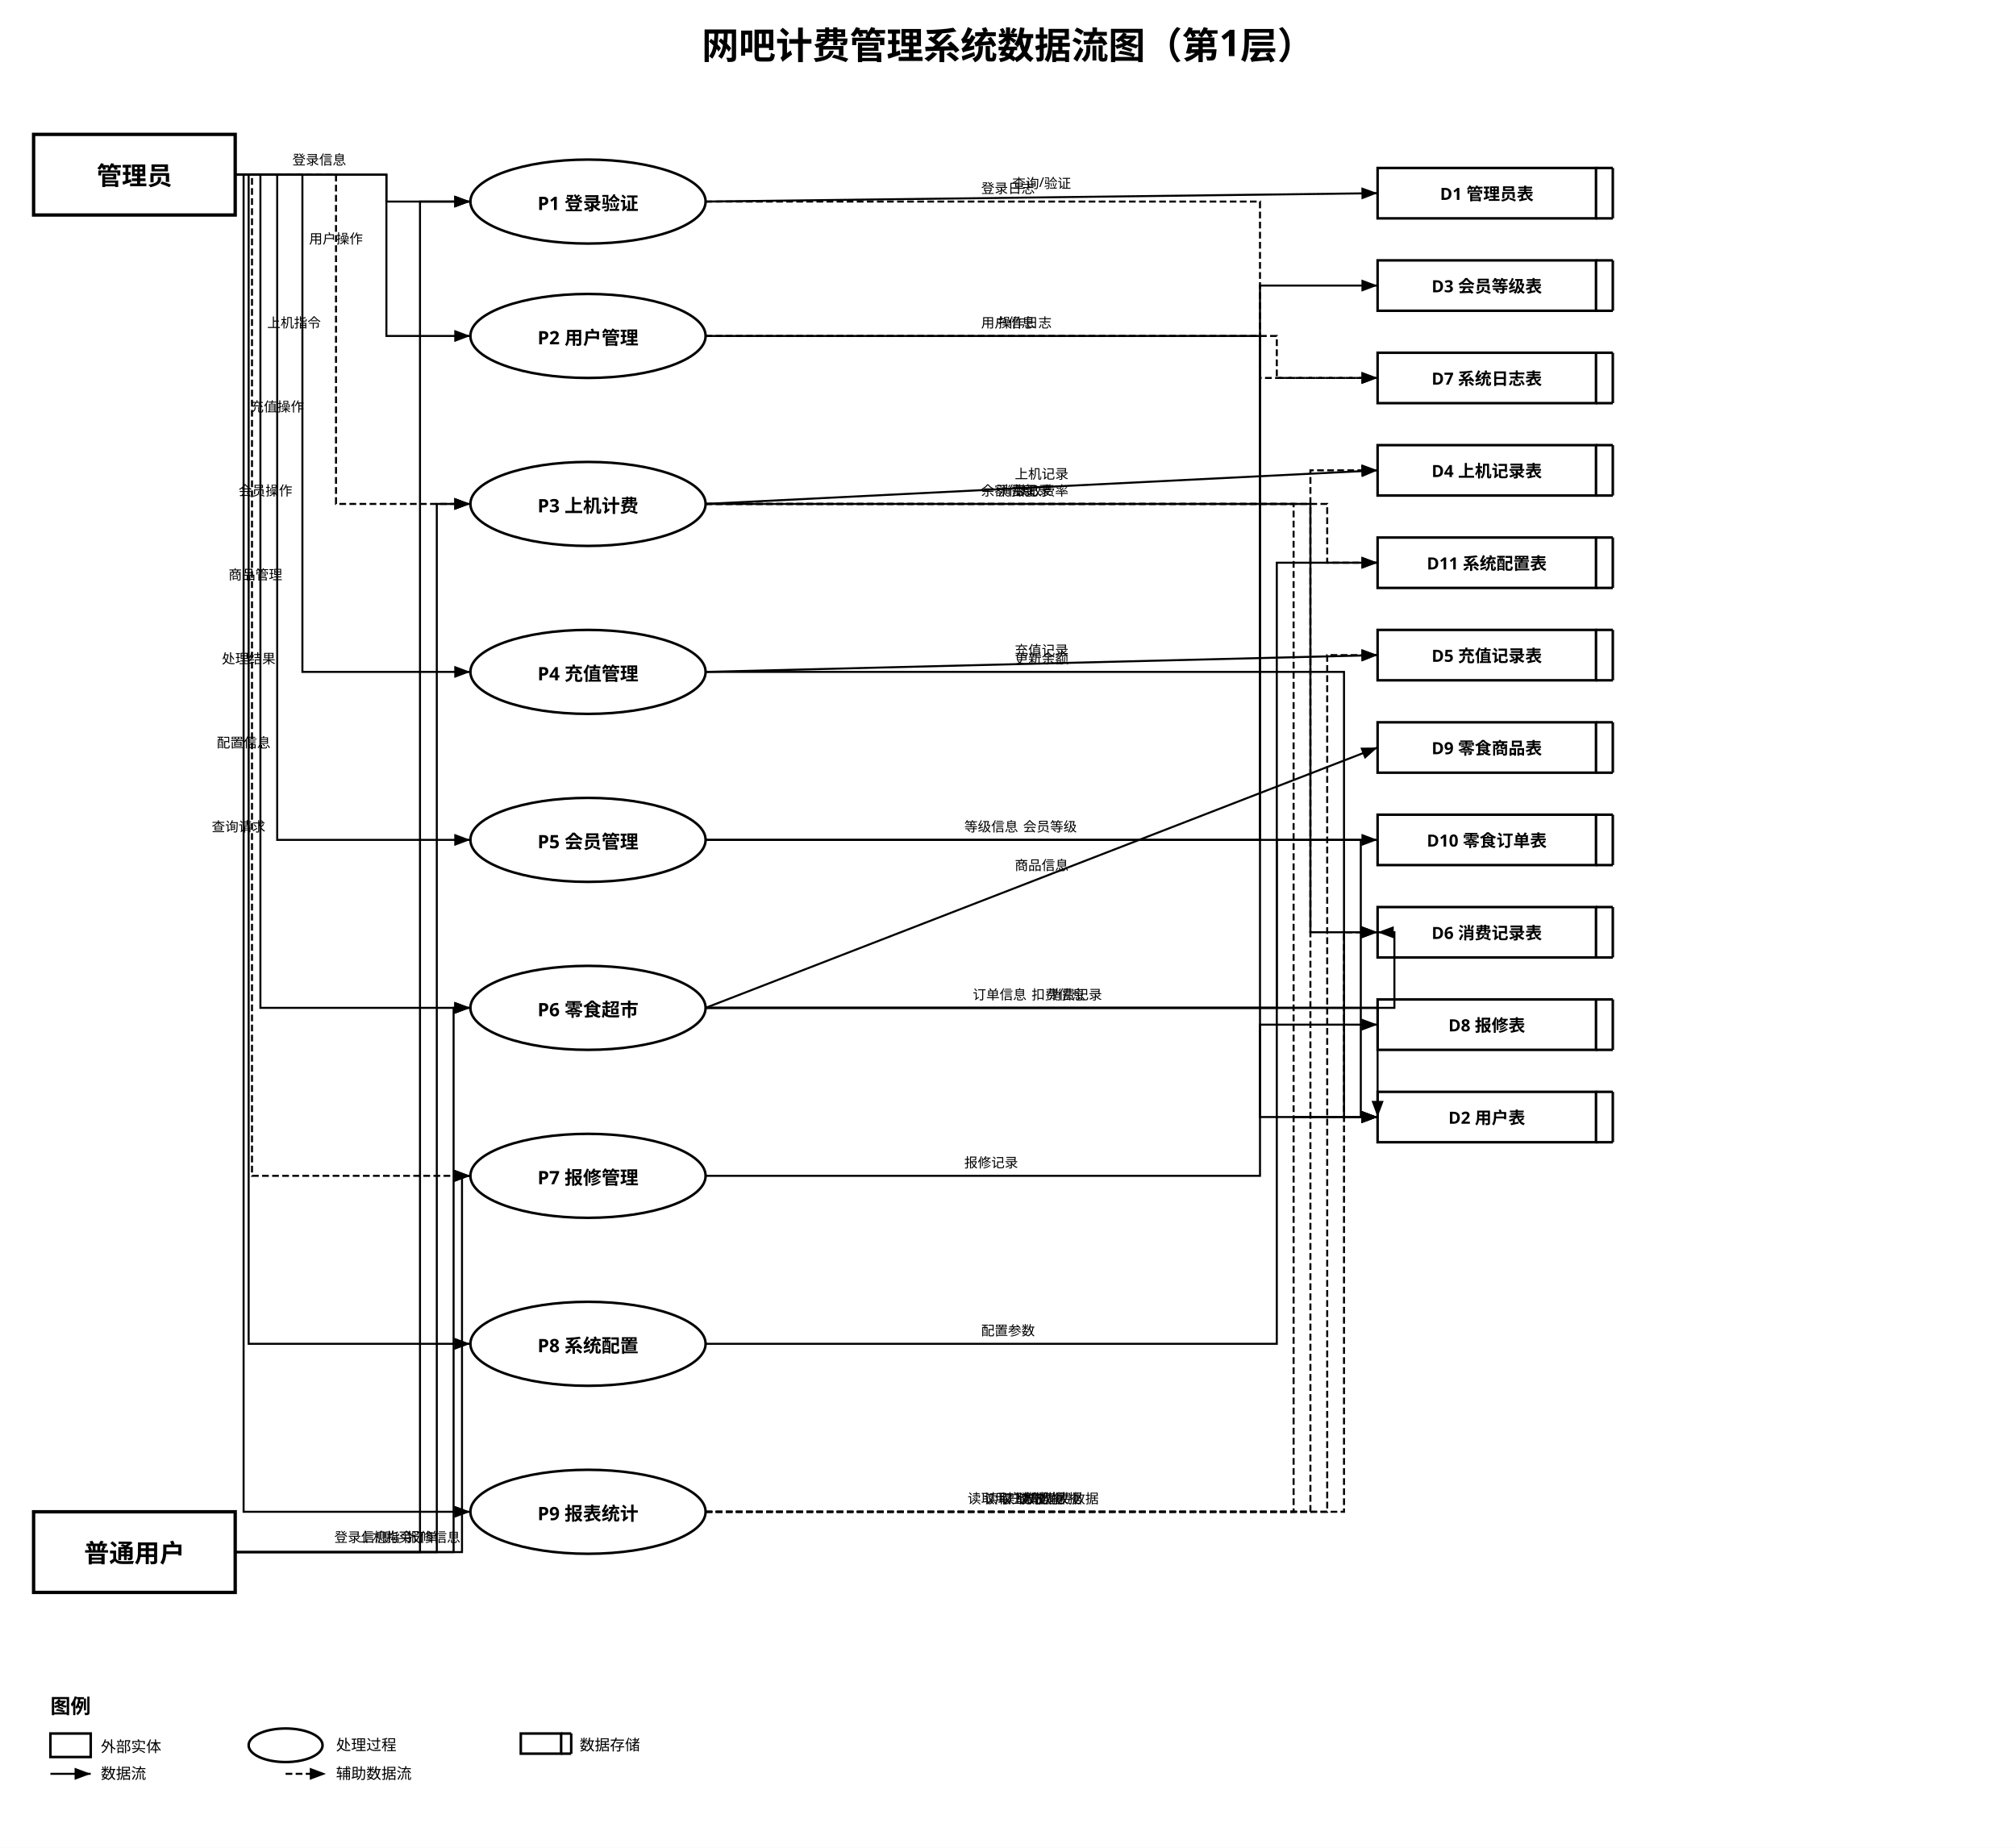
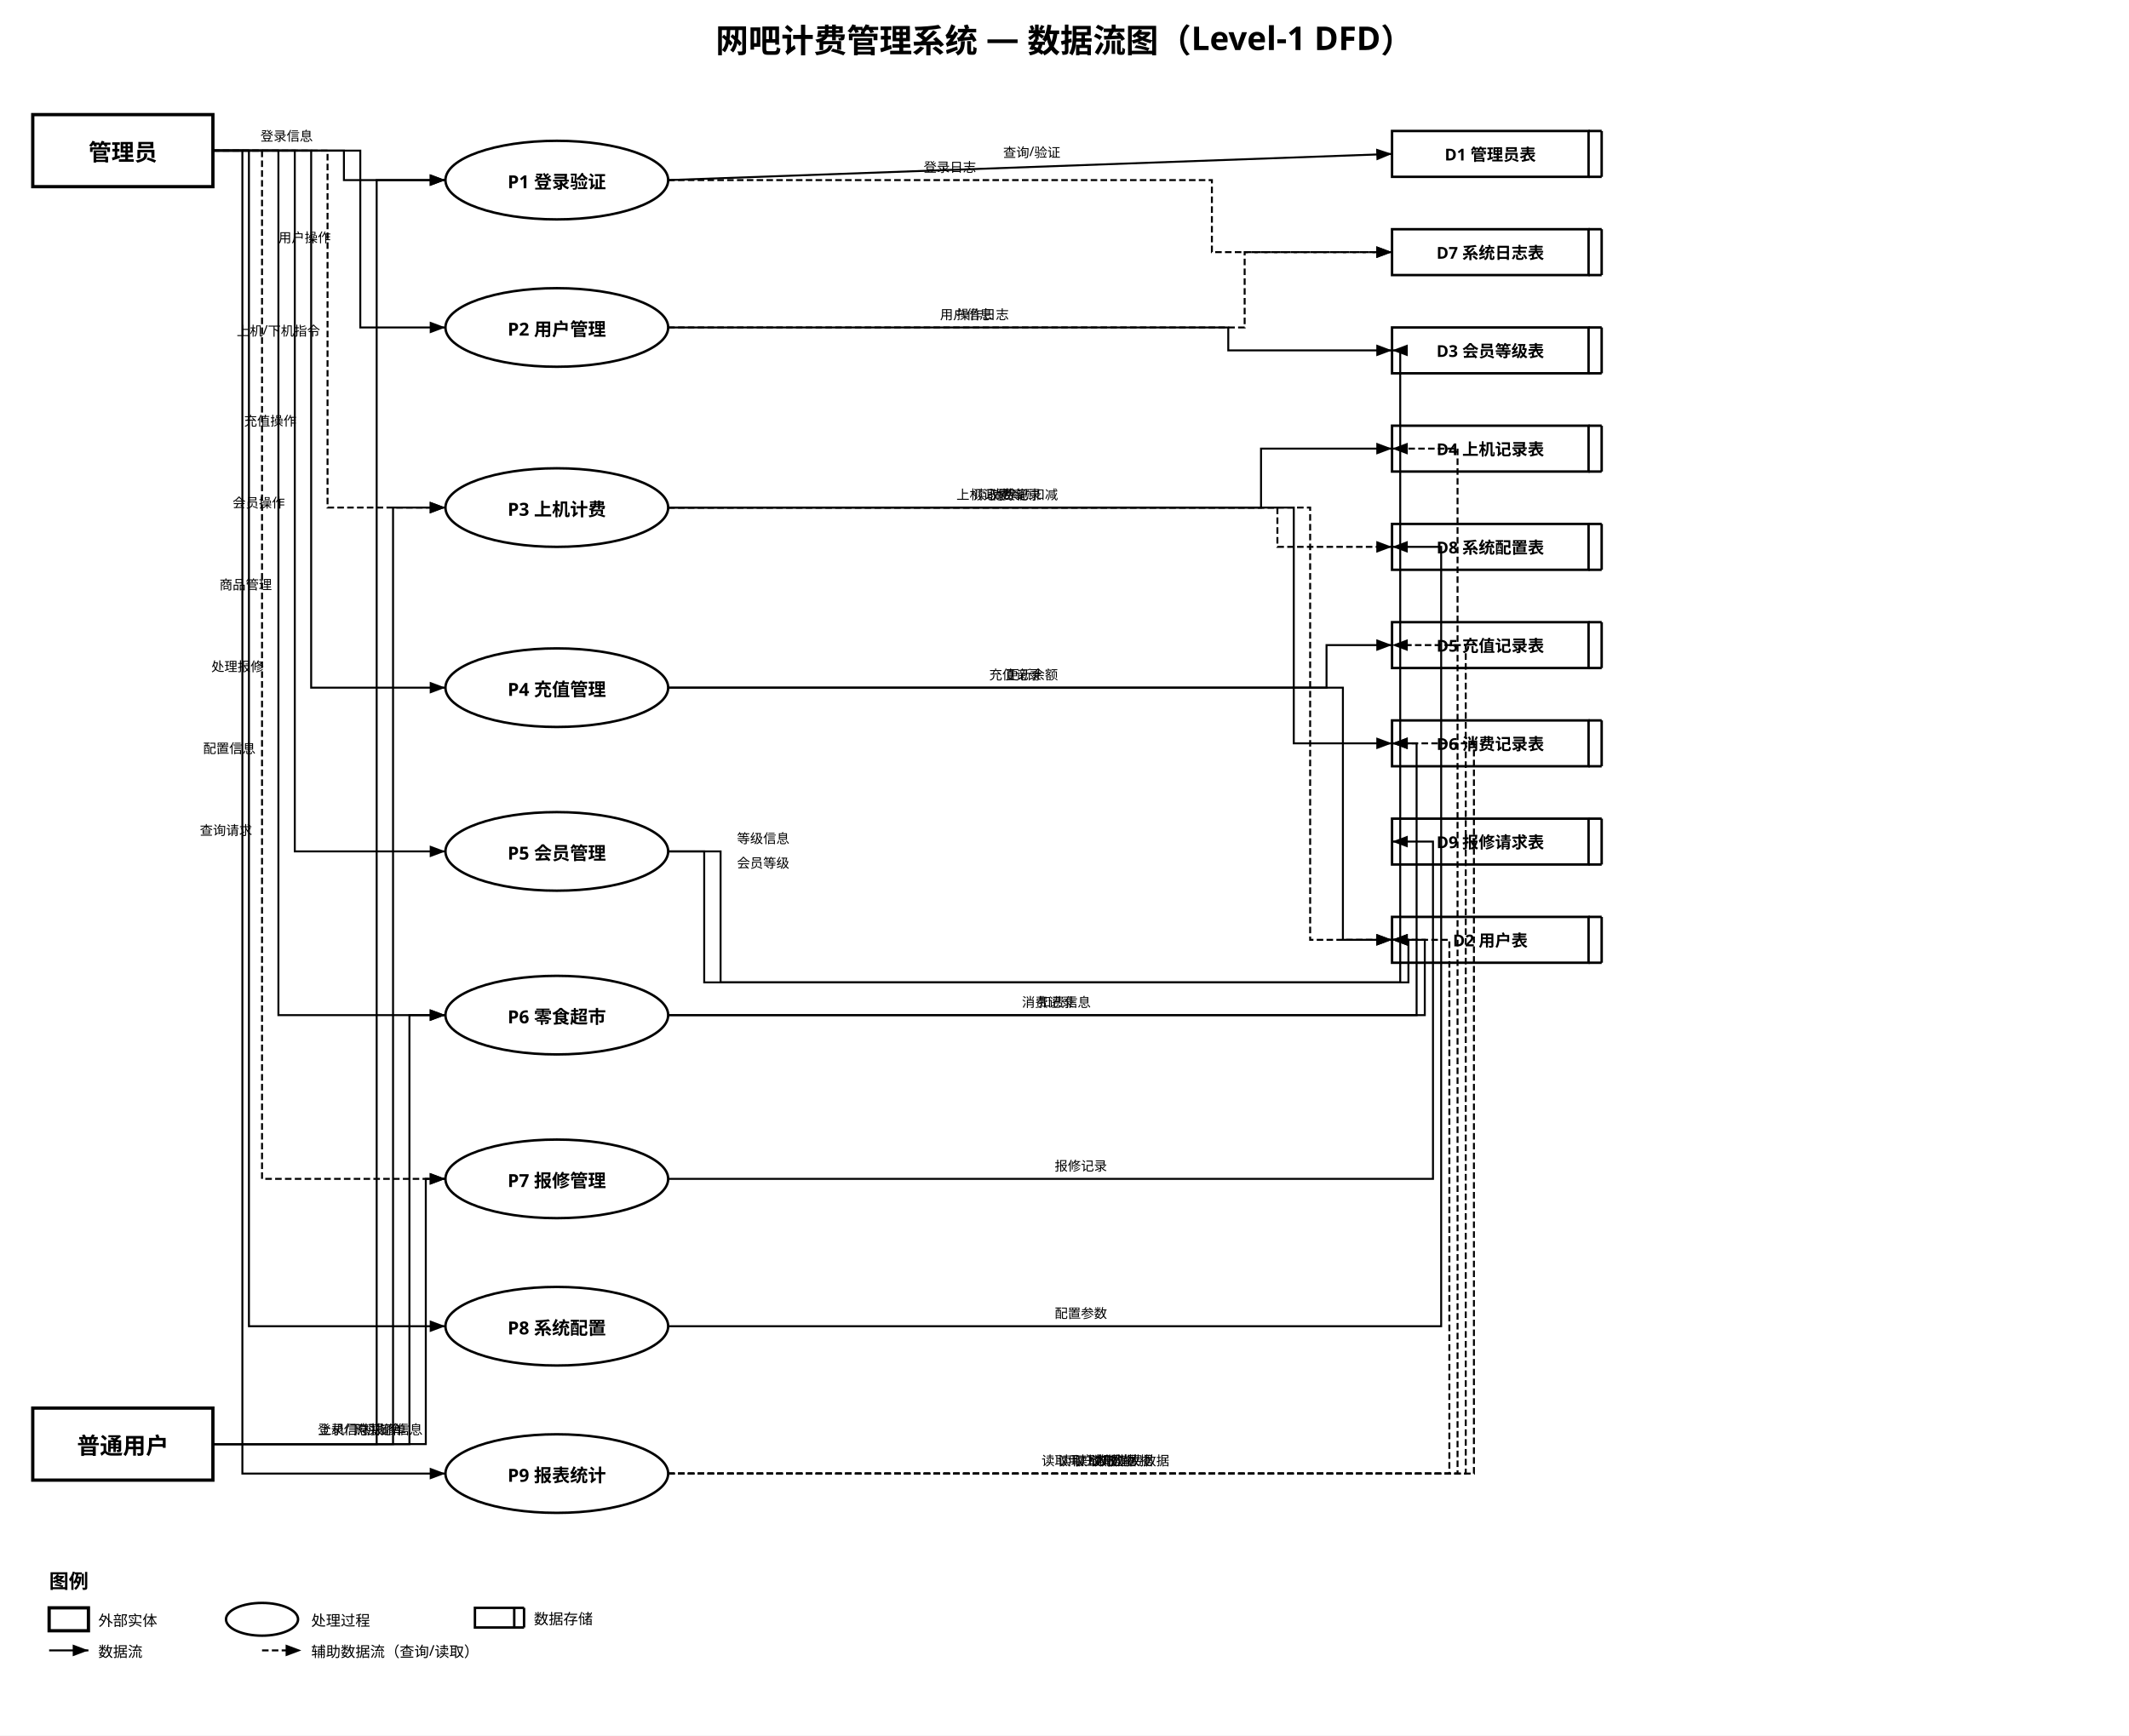
- <svg xmlns="http://www.w3.org/2000/svg" viewBox="0 0 1200 1100" font-family="Microsoft YaHei, SimHei, sans-serif">
+ <svg xmlns="http://www.w3.org/2000/svg" viewBox="0 0 1300 1060" font-family="Microsoft YaHei, SimHei, sans-serif">
  <defs>
-     <marker id="arr" markerWidth="8" markerHeight="6" refX="8" refY="3" orient="auto">
-       <polygon points="0 0, 8 3, 0 6" fill="#000" />
+     <marker id="a" markerWidth="8" markerHeight="6" refX="8" refY="3" orient="auto">
+       <polygon points="0 0,8 3,0 6" fill="#000" />
    </marker>
  </defs>
-   <rect width="1200" height="1100" fill="#fff" />
-   <text x="600" y="35" text-anchor="middle" font-size="22" font-weight="bold" fill="#000">网吧计费管理系统数据流图（第1层）</text>
-   <rect x="20" y="80" width="120" height="48" fill="#fff" stroke="#000" stroke-width="2" />
-   <text x="80" y="110" text-anchor="middle" font-size="15" font-weight="bold" fill="#000">管理员</text>
-   <rect x="20" y="900" width="120" height="48" fill="#fff" stroke="#000" stroke-width="2" />
-   <text x="80" y="930" text-anchor="middle" font-size="15" font-weight="bold" fill="#000">普通用户</text>
-   <ellipse cx="350" cy="120" rx="70" ry="25" fill="#fff" stroke="#000" stroke-width="1.5" />
-   <text x="350" y="125" text-anchor="middle" font-size="11" font-weight="bold" fill="#000">P1 登录验证</text>
-   <ellipse cx="350" cy="200" rx="70" ry="25" fill="#fff" stroke="#000" stroke-width="1.5" />
-   <text x="350" y="205" text-anchor="middle" font-size="11" font-weight="bold" fill="#000">P2 用户管理</text>
-   <ellipse cx="350" cy="300" rx="70" ry="25" fill="#fff" stroke="#000" stroke-width="1.5" />
-   <text x="350" y="305" text-anchor="middle" font-size="11" font-weight="bold" fill="#000">P3 上机计费</text>
-   <ellipse cx="350" cy="400" rx="70" ry="25" fill="#fff" stroke="#000" stroke-width="1.5" />
-   <text x="350" y="405" text-anchor="middle" font-size="11" font-weight="bold" fill="#000">P4 充值管理</text>
-   <ellipse cx="350" cy="500" rx="70" ry="25" fill="#fff" stroke="#000" stroke-width="1.5" />
-   <text x="350" y="505" text-anchor="middle" font-size="11" font-weight="bold" fill="#000">P5 会员管理</text>
-   <ellipse cx="350" cy="600" rx="70" ry="25" fill="#fff" stroke="#000" stroke-width="1.5" />
-   <text x="350" y="605" text-anchor="middle" font-size="11" font-weight="bold" fill="#000">P6 零食超市</text>
-   <ellipse cx="350" cy="700" rx="70" ry="25" fill="#fff" stroke="#000" stroke-width="1.5" />
-   <text x="350" y="705" text-anchor="middle" font-size="11" font-weight="bold" fill="#000">P7 报修管理</text>
-   <ellipse cx="350" cy="800" rx="70" ry="25" fill="#fff" stroke="#000" stroke-width="1.5" />
-   <text x="350" y="805" text-anchor="middle" font-size="11" font-weight="bold" fill="#000">P8 系统配置</text>
-   <ellipse cx="350" cy="900" rx="70" ry="25" fill="#fff" stroke="#000" stroke-width="1.5" />
-   <text x="350" y="905" text-anchor="middle" font-size="11" font-weight="bold" fill="#000">P9 报表统计</text>
-   <g transform="translate(820, 100)">
-     <rect x="0" y="0" width="130" height="30" fill="#fff" stroke="#000" stroke-width="1.5" />
-     <line x1="130" y1="0" x2="140" y2="0" stroke="#000" stroke-width="1.5" />
-     <line x1="140" y1="0" x2="140" y2="30" stroke="#000" stroke-width="1.5" />
-     <line x1="130" y1="30" x2="140" y2="30" stroke="#000" stroke-width="1.5" />
-     <text x="65" y="19" text-anchor="middle" font-size="10" font-weight="bold" fill="#000">D1 管理员表</text>
+   <rect width="1300" height="1060" fill="#fff" />
+   <text x="650" y="32" text-anchor="middle" font-size="20" font-weight="bold" fill="#000">网吧计费管理系统 — 数据流图（Level-1 DFD）</text>
+   <rect x="20" y="70" width="110" height="44" fill="#fff" stroke="#000" stroke-width="2" />
+   <text x="75" y="98" text-anchor="middle" font-size="14" font-weight="bold" fill="#000">管理员</text>
+   <rect x="20" y="860" width="110" height="44" fill="#fff" stroke="#000" stroke-width="2" />
+   <text x="75" y="888" text-anchor="middle" font-size="14" font-weight="bold" fill="#000">普通用户</text>
+   <ellipse cx="340" cy="110" rx="68" ry="24" fill="#fff" stroke="#000" stroke-width="1.5" />
+   <text x="340" y="115" text-anchor="middle" font-size="11" font-weight="bold" fill="#000">P1 登录验证</text>
+   <ellipse cx="340" cy="200" rx="68" ry="24" fill="#fff" stroke="#000" stroke-width="1.5" />
+   <text x="340" y="205" text-anchor="middle" font-size="11" font-weight="bold" fill="#000">P2 用户管理</text>
+   <ellipse cx="340" cy="310" rx="68" ry="24" fill="#fff" stroke="#000" stroke-width="1.5" />
+   <text x="340" y="315" text-anchor="middle" font-size="11" font-weight="bold" fill="#000">P3 上机计费</text>
+   <ellipse cx="340" cy="420" rx="68" ry="24" fill="#fff" stroke="#000" stroke-width="1.5" />
+   <text x="340" y="425" text-anchor="middle" font-size="11" font-weight="bold" fill="#000">P4 充值管理</text>
+   <ellipse cx="340" cy="520" rx="68" ry="24" fill="#fff" stroke="#000" stroke-width="1.5" />
+   <text x="340" y="525" text-anchor="middle" font-size="11" font-weight="bold" fill="#000">P5 会员管理</text>
+   <ellipse cx="340" cy="620" rx="68" ry="24" fill="#fff" stroke="#000" stroke-width="1.5" />
+   <text x="340" y="625" text-anchor="middle" font-size="11" font-weight="bold" fill="#000">P6 零食超市</text>
+   <ellipse cx="340" cy="720" rx="68" ry="24" fill="#fff" stroke="#000" stroke-width="1.5" />
+   <text x="340" y="725" text-anchor="middle" font-size="11" font-weight="bold" fill="#000">P7 报修管理</text>
+   <ellipse cx="340" cy="810" rx="68" ry="24" fill="#fff" stroke="#000" stroke-width="1.5" />
+   <text x="340" y="815" text-anchor="middle" font-size="11" font-weight="bold" fill="#000">P8 系统配置</text>
+   <ellipse cx="340" cy="900" rx="68" ry="24" fill="#fff" stroke="#000" stroke-width="1.5" />
+   <text x="340" y="905" text-anchor="middle" font-size="11" font-weight="bold" fill="#000">P9 报表统计</text>
+   <g transform="translate(850,80)">
+     <rect x="0" y="0" width="120" height="28" fill="#fff" stroke="#000" stroke-width="1.5" />
+     <line x1="120" y1="0" x2="128" y2="0" stroke="#000" stroke-width="1.5" />
+     <line x1="128" y1="0" x2="128" y2="28" stroke="#000" stroke-width="1.5" />
+     <line x1="120" y1="28" x2="128" y2="28" stroke="#000" stroke-width="1.5" />
+     <text x="60" y="18" text-anchor="middle" font-size="10" font-weight="bold" fill="#000">D1 管理员表</text>
  </g>
-   <g transform="translate(820, 155)">
-     <rect x="0" y="0" width="130" height="30" fill="#fff" stroke="#000" stroke-width="1.5" />
-     <line x1="130" y1="0" x2="140" y2="0" stroke="#000" stroke-width="1.5" />
-     <line x1="140" y1="0" x2="140" y2="30" stroke="#000" stroke-width="1.5" />
-     <line x1="130" y1="30" x2="140" y2="30" stroke="#000" stroke-width="1.5" />
-     <text x="65" y="19" text-anchor="middle" font-size="10" font-weight="bold" fill="#000">D3 会员等级表</text>
+   <g transform="translate(850,140)">
+     <rect x="0" y="0" width="120" height="28" fill="#fff" stroke="#000" stroke-width="1.5" />
+     <line x1="120" y1="0" x2="128" y2="0" stroke="#000" stroke-width="1.5" />
+     <line x1="128" y1="0" x2="128" y2="28" stroke="#000" stroke-width="1.5" />
+     <line x1="120" y1="28" x2="128" y2="28" stroke="#000" stroke-width="1.5" />
+     <text x="60" y="18" text-anchor="middle" font-size="10" font-weight="bold" fill="#000">D7 系统日志表</text>
  </g>
-   <g transform="translate(820, 210)">
-     <rect x="0" y="0" width="130" height="30" fill="#fff" stroke="#000" stroke-width="1.5" />
-     <line x1="130" y1="0" x2="140" y2="0" stroke="#000" stroke-width="1.5" />
-     <line x1="140" y1="0" x2="140" y2="30" stroke="#000" stroke-width="1.5" />
-     <line x1="130" y1="30" x2="140" y2="30" stroke="#000" stroke-width="1.5" />
-     <text x="65" y="19" text-anchor="middle" font-size="10" font-weight="bold" fill="#000">D7 系统日志表</text>
+   <g transform="translate(850,200)">
+     <rect x="0" y="0" width="120" height="28" fill="#fff" stroke="#000" stroke-width="1.5" />
+     <line x1="120" y1="0" x2="128" y2="0" stroke="#000" stroke-width="1.5" />
+     <line x1="128" y1="0" x2="128" y2="28" stroke="#000" stroke-width="1.5" />
+     <line x1="120" y1="28" x2="128" y2="28" stroke="#000" stroke-width="1.5" />
+     <text x="60" y="18" text-anchor="middle" font-size="10" font-weight="bold" fill="#000">D3 会员等级表</text>
  </g>
-   <g transform="translate(820, 265)">
-     <rect x="0" y="0" width="130" height="30" fill="#fff" stroke="#000" stroke-width="1.5" />
-     <line x1="130" y1="0" x2="140" y2="0" stroke="#000" stroke-width="1.5" />
-     <line x1="140" y1="0" x2="140" y2="30" stroke="#000" stroke-width="1.5" />
-     <line x1="130" y1="30" x2="140" y2="30" stroke="#000" stroke-width="1.5" />
-     <text x="65" y="19" text-anchor="middle" font-size="10" font-weight="bold" fill="#000">D4 上机记录表</text>
+   <g transform="translate(850,260)">
+     <rect x="0" y="0" width="120" height="28" fill="#fff" stroke="#000" stroke-width="1.5" />
+     <line x1="120" y1="0" x2="128" y2="0" stroke="#000" stroke-width="1.5" />
+     <line x1="128" y1="0" x2="128" y2="28" stroke="#000" stroke-width="1.5" />
+     <line x1="120" y1="28" x2="128" y2="28" stroke="#000" stroke-width="1.5" />
+     <text x="60" y="18" text-anchor="middle" font-size="10" font-weight="bold" fill="#000">D4 上机记录表</text>
  </g>
-   <g transform="translate(820, 320)">
-     <rect x="0" y="0" width="130" height="30" fill="#fff" stroke="#000" stroke-width="1.5" />
-     <line x1="130" y1="0" x2="140" y2="0" stroke="#000" stroke-width="1.5" />
-     <line x1="140" y1="0" x2="140" y2="30" stroke="#000" stroke-width="1.5" />
-     <line x1="130" y1="30" x2="140" y2="30" stroke="#000" stroke-width="1.5" />
-     <text x="65" y="19" text-anchor="middle" font-size="10" font-weight="bold" fill="#000">D11 系统配置表</text>
+   <g transform="translate(850,320)">
+     <rect x="0" y="0" width="120" height="28" fill="#fff" stroke="#000" stroke-width="1.5" />
+     <line x1="120" y1="0" x2="128" y2="0" stroke="#000" stroke-width="1.5" />
+     <line x1="128" y1="0" x2="128" y2="28" stroke="#000" stroke-width="1.5" />
+     <line x1="120" y1="28" x2="128" y2="28" stroke="#000" stroke-width="1.5" />
+     <text x="60" y="18" text-anchor="middle" font-size="10" font-weight="bold" fill="#000">D8 系统配置表</text>
  </g>
-   <g transform="translate(820, 375)">
-     <rect x="0" y="0" width="130" height="30" fill="#fff" stroke="#000" stroke-width="1.5" />
-     <line x1="130" y1="0" x2="140" y2="0" stroke="#000" stroke-width="1.5" />
-     <line x1="140" y1="0" x2="140" y2="30" stroke="#000" stroke-width="1.5" />
-     <line x1="130" y1="30" x2="140" y2="30" stroke="#000" stroke-width="1.5" />
-     <text x="65" y="19" text-anchor="middle" font-size="10" font-weight="bold" fill="#000">D5 充值记录表</text>
+   <g transform="translate(850,380)">
+     <rect x="0" y="0" width="120" height="28" fill="#fff" stroke="#000" stroke-width="1.5" />
+     <line x1="120" y1="0" x2="128" y2="0" stroke="#000" stroke-width="1.5" />
+     <line x1="128" y1="0" x2="128" y2="28" stroke="#000" stroke-width="1.5" />
+     <line x1="120" y1="28" x2="128" y2="28" stroke="#000" stroke-width="1.5" />
+     <text x="60" y="18" text-anchor="middle" font-size="10" font-weight="bold" fill="#000">D5 充值记录表</text>
  </g>
-   <g transform="translate(820, 430)">
-     <rect x="0" y="0" width="130" height="30" fill="#fff" stroke="#000" stroke-width="1.5" />
-     <line x1="130" y1="0" x2="140" y2="0" stroke="#000" stroke-width="1.5" />
-     <line x1="140" y1="0" x2="140" y2="30" stroke="#000" stroke-width="1.5" />
-     <line x1="130" y1="30" x2="140" y2="30" stroke="#000" stroke-width="1.5" />
-     <text x="65" y="19" text-anchor="middle" font-size="10" font-weight="bold" fill="#000">D9 零食商品表</text>
+   <g transform="translate(850,440)">
+     <rect x="0" y="0" width="120" height="28" fill="#fff" stroke="#000" stroke-width="1.5" />
+     <line x1="120" y1="0" x2="128" y2="0" stroke="#000" stroke-width="1.5" />
+     <line x1="128" y1="0" x2="128" y2="28" stroke="#000" stroke-width="1.5" />
+     <line x1="120" y1="28" x2="128" y2="28" stroke="#000" stroke-width="1.5" />
+     <text x="60" y="18" text-anchor="middle" font-size="10" font-weight="bold" fill="#000">D6 消费记录表</text>
  </g>
-   <g transform="translate(820, 485)">
-     <rect x="0" y="0" width="130" height="30" fill="#fff" stroke="#000" stroke-width="1.5" />
-     <line x1="130" y1="0" x2="140" y2="0" stroke="#000" stroke-width="1.5" />
-     <line x1="140" y1="0" x2="140" y2="30" stroke="#000" stroke-width="1.5" />
-     <line x1="130" y1="30" x2="140" y2="30" stroke="#000" stroke-width="1.5" />
-     <text x="65" y="19" text-anchor="middle" font-size="10" font-weight="bold" fill="#000">D10 零食订单表</text>
+   <g transform="translate(850,500)">
+     <rect x="0" y="0" width="120" height="28" fill="#fff" stroke="#000" stroke-width="1.5" />
+     <line x1="120" y1="0" x2="128" y2="0" stroke="#000" stroke-width="1.5" />
+     <line x1="128" y1="0" x2="128" y2="28" stroke="#000" stroke-width="1.5" />
+     <line x1="120" y1="28" x2="128" y2="28" stroke="#000" stroke-width="1.5" />
+     <text x="60" y="18" text-anchor="middle" font-size="10" font-weight="bold" fill="#000">D9 报修请求表</text>
  </g>
-   <g transform="translate(820, 540)">
-     <rect x="0" y="0" width="130" height="30" fill="#fff" stroke="#000" stroke-width="1.5" />
-     <line x1="130" y1="0" x2="140" y2="0" stroke="#000" stroke-width="1.5" />
-     <line x1="140" y1="0" x2="140" y2="30" stroke="#000" stroke-width="1.5" />
-     <line x1="130" y1="30" x2="140" y2="30" stroke="#000" stroke-width="1.5" />
-     <text x="65" y="19" text-anchor="middle" font-size="10" font-weight="bold" fill="#000">D6 消费记录表</text>
+   <g transform="translate(850,560)">
+     <rect x="0" y="0" width="120" height="28" fill="#fff" stroke="#000" stroke-width="1.5" />
+     <line x1="120" y1="0" x2="128" y2="0" stroke="#000" stroke-width="1.5" />
+     <line x1="128" y1="0" x2="128" y2="28" stroke="#000" stroke-width="1.5" />
+     <line x1="120" y1="28" x2="128" y2="28" stroke="#000" stroke-width="1.5" />
+     <text x="60" y="18" text-anchor="middle" font-size="10" font-weight="bold" fill="#000">D2 用户表</text>
  </g>
-   <g transform="translate(820, 595)">
-     <rect x="0" y="0" width="130" height="30" fill="#fff" stroke="#000" stroke-width="1.5" />
-     <line x1="130" y1="0" x2="140" y2="0" stroke="#000" stroke-width="1.5" />
-     <line x1="140" y1="0" x2="140" y2="30" stroke="#000" stroke-width="1.5" />
-     <line x1="130" y1="30" x2="140" y2="30" stroke="#000" stroke-width="1.5" />
-     <text x="65" y="19" text-anchor="middle" font-size="10" font-weight="bold" fill="#000">D8 报修表</text>
-   </g>
-   <g transform="translate(820, 650)">
-     <rect x="0" y="0" width="130" height="30" fill="#fff" stroke="#000" stroke-width="1.5" />
-     <line x1="130" y1="0" x2="140" y2="0" stroke="#000" stroke-width="1.5" />
-     <line x1="140" y1="0" x2="140" y2="30" stroke="#000" stroke-width="1.5" />
-     <line x1="130" y1="30" x2="140" y2="30" stroke="#000" stroke-width="1.5" />
-     <text x="65" y="19" text-anchor="middle" font-size="10" font-weight="bold" fill="#000">D2 用户表</text>
-   </g>
-   <path d="M140,104 L230,104 L230,120 L280,120" fill="none" stroke="#000" stroke-width="1.2" marker-end="url(#arr)" />
-   <text x="190" y="98" text-anchor="middle" font-size="8" fill="#000">登录信息</text>
-   <path d="M140,104 L230,104 L230,200 L280,200" fill="none" stroke="#000" stroke-width="1.2" marker-end="url(#arr)" />
-   <text x="200" y="145" text-anchor="middle" font-size="8" fill="#000">用户操作</text>
-   <path d="M140,104 L200,104 L200,300 L280,300" fill="none" stroke="#000" stroke-width="1.2" marker-end="url(#arr)" stroke-dasharray="4,2" />
-   <text x="175" y="195" text-anchor="middle" font-size="8" fill="#000">上机指令</text>
-   <path d="M140,104 L180,104 L180,400 L280,400" fill="none" stroke="#000" stroke-width="1.2" marker-end="url(#arr)" />
-   <text x="165" y="245" text-anchor="middle" font-size="8" fill="#000">充值操作</text>
-   <path d="M140,104 L165,104 L165,500 L280,500" fill="none" stroke="#000" stroke-width="1.2" marker-end="url(#arr)" />
-   <text x="158" y="295" text-anchor="middle" font-size="8" fill="#000">会员操作</text>
-   <path d="M140,104 L155,104 L155,600 L280,600" fill="none" stroke="#000" stroke-width="1.2" marker-end="url(#arr)" />
-   <text x="152" y="345" text-anchor="middle" font-size="8" fill="#000">商品管理</text>
-   <path d="M140,104 L150,104 L150,700 L280,700" fill="none" stroke="#000" stroke-width="1.2" marker-end="url(#arr)" stroke-dasharray="4,2" />
-   <text x="148" y="395" text-anchor="middle" font-size="8" fill="#000">处理结果</text>
-   <path d="M140,104 L148,104 L148,800 L280,800" fill="none" stroke="#000" stroke-width="1.2" marker-end="url(#arr)" />
-   <text x="145" y="445" text-anchor="middle" font-size="8" fill="#000">配置信息</text>
-   <path d="M140,104 L145,104 L145,900 L280,900" fill="none" stroke="#000" stroke-width="1.2" marker-end="url(#arr)" />
-   <text x="142" y="495" text-anchor="middle" font-size="8" fill="#000">查询请求</text>
-   <path d="M140,924 L250,924 L250,120 L280,120" fill="none" stroke="#000" stroke-width="1.2" marker-end="url(#arr)" />
-   <text x="215" y="918" text-anchor="middle" font-size="8" fill="#000">登录信息</text>
-   <path d="M140,924 L260,924 L260,300 L280,300" fill="none" stroke="#000" stroke-width="1.2" marker-end="url(#arr)" />
-   <text x="230" y="918" text-anchor="middle" font-size="8" fill="#000">上机指令</text>
-   <path d="M140,924 L270,924 L270,600 L280,600" fill="none" stroke="#000" stroke-width="1.2" marker-end="url(#arr)" />
-   <text x="245" y="918" text-anchor="middle" font-size="8" fill="#000">购买订单</text>
-   <path d="M140,924 L275,924 L275,700 L280,700" fill="none" stroke="#000" stroke-width="1.2" marker-end="url(#arr)" />
-   <text x="258" y="918" text-anchor="middle" font-size="8" fill="#000">报修信息</text>
-   <line x1="420" y1="120" x2="820" y2="115" stroke="#000" stroke-width="1.2" marker-end="url(#arr)" />
-   <text x="620" y="112" text-anchor="middle" font-size="8" fill="#000">查询/验证</text>
-   <path d="M420,120 L750,120 L750,225 L820,225" fill="none" stroke="#000" stroke-width="1.2" marker-end="url(#arr)" stroke-dasharray="4,2" />
-   <text x="600" y="115" text-anchor="middle" font-size="8" fill="#000">登录日志</text>
-   <path d="M420,200 L750,200 L750,665 L820,665" fill="none" stroke="#000" stroke-width="1.2" marker-end="url(#arr)" />
-   <text x="600" y="195" text-anchor="middle" font-size="8" fill="#000">用户信息</text>
-   <path d="M420,200 L760,200 L760,225 L820,225" fill="none" stroke="#000" stroke-width="1.2" marker-end="url(#arr)" stroke-dasharray="4,2" />
-   <text x="610" y="195" text-anchor="middle" font-size="8" fill="#000">操作日志</text>
-   <line x1="420" y1="300" x2="820" y2="280" stroke="#000" stroke-width="1.2" marker-end="url(#arr)" />
-   <text x="620" y="285" text-anchor="middle" font-size="8" fill="#000">上机记录</text>
-   <path d="M420,300 L770,300 L770,665 L820,665" fill="none" stroke="#000" stroke-width="1.2" marker-end="url(#arr)" stroke-dasharray="4,2" />
-   <text x="600" y="295" text-anchor="middle" font-size="8" fill="#000">余额信息</text>
-   <path d="M420,300 L780,300 L780,555 L820,555" fill="none" stroke="#000" stroke-width="1.2" marker-end="url(#arr)" />
-   <text x="610" y="295" text-anchor="middle" font-size="8" fill="#000">消费记录</text>
-   <path d="M420,300 L790,300 L790,335 L820,335" fill="none" stroke="#000" stroke-width="1.2" marker-end="url(#arr)" stroke-dasharray="4,2" />
-   <text x="620" y="295" text-anchor="middle" font-size="8" fill="#000">读取费率</text>
-   <line x1="420" y1="400" x2="820" y2="390" stroke="#000" stroke-width="1.2" marker-end="url(#arr)" />
-   <text x="620" y="390" text-anchor="middle" font-size="8" fill="#000">充值记录</text>
-   <path d="M420,400 L800,400 L800,665 L820,665" fill="none" stroke="#000" stroke-width="1.2" marker-end="url(#arr)" />
-   <text x="620" y="395" text-anchor="middle" font-size="8" fill="#000">更新余额</text>
-   <path d="M420,500 L750,500 L750,170 L820,170" fill="none" stroke="#000" stroke-width="1.2" marker-end="url(#arr)" />
-   <text x="590" y="495" text-anchor="middle" font-size="8" fill="#000">等级信息</text>
-   <path d="M420,500 L810,500 L810,665 L820,665" fill="none" stroke="#000" stroke-width="1.2" marker-end="url(#arr)" />
-   <text x="625" y="495" text-anchor="middle" font-size="8" fill="#000">会员等级</text>
-   <line x1="420" y1="600" x2="820" y2="445" stroke="#000" stroke-width="1.2" marker-end="url(#arr)" />
-   <text x="620" y="518" text-anchor="middle" font-size="8" fill="#000">商品信息</text>
-   <path d="M420,600 L760,600 L760,500 L820,500" fill="none" stroke="#000" stroke-width="1.2" marker-end="url(#arr)" />
-   <text x="595" y="595" text-anchor="middle" font-size="8" fill="#000">订单信息</text>
-   <path d="M420,600 L820,600 L820,665" fill="none" stroke="#000" stroke-width="1.2" marker-end="url(#arr)" />
-   <text x="630" y="595" text-anchor="middle" font-size="8" fill="#000">扣费信息</text>
-   <path d="M420,600 L830,600 L830,555 L820,555" fill="none" stroke="#000" stroke-width="1.2" marker-end="url(#arr)" />
-   <text x="640" y="595" text-anchor="middle" font-size="8" fill="#000">消费记录</text>
-   <path d="M420,700 L750,700 L750,610 L820,610" fill="none" stroke="#000" stroke-width="1.2" marker-end="url(#arr)" />
-   <text x="590" y="695" text-anchor="middle" font-size="8" fill="#000">报修记录</text>
-   <path d="M420,800 L760,800 L760,335 L820,335" fill="none" stroke="#000" stroke-width="1.2" marker-end="url(#arr)" />
-   <text x="600" y="795" text-anchor="middle" font-size="8" fill="#000">配置参数</text>
-   <path d="M420,900 L770,900 L770,665 L820,665" fill="none" stroke="#000" stroke-width="1.2" marker-end="url(#arr)" stroke-dasharray="4,2" />
-   <text x="600" y="895" text-anchor="middle" font-size="8" fill="#000">读取用户数据</text>
-   <path d="M420,900 L780,900 L780,280 L820,280" fill="none" stroke="#000" stroke-width="1.2" marker-end="url(#arr)" stroke-dasharray="4,2" />
-   <text x="610" y="895" text-anchor="middle" font-size="8" fill="#000">读取上机数据</text>
-   <path d="M420,900 L790,900 L790,390 L820,390" fill="none" stroke="#000" stroke-width="1.2" marker-end="url(#arr)" stroke-dasharray="4,2" />
-   <text x="620" y="895" text-anchor="middle" font-size="8" fill="#000">读取充值数据</text>
-   <path d="M420,900 L800,900 L800,555 L820,555" fill="none" stroke="#000" stroke-width="1.2" marker-end="url(#arr)" stroke-dasharray="4,2" />
-   <text x="630" y="895" text-anchor="middle" font-size="8" fill="#000">读取消费数据</text>
-   <g transform="translate(30, 1020)">
+   <path d="M130,92 L210,92 L210,110 L272,110" fill="none" stroke="#000" stroke-width="1.2" marker-end="url(#a)" />
+   <text x="175" y="86" text-anchor="middle" font-size="8" fill="#000">登录信息</text>
+   <path d="M130,92 L220,92 L220,200 L272,200" fill="none" stroke="#000" stroke-width="1.2" marker-end="url(#a)" />
+   <text x="186" y="148" text-anchor="middle" font-size="8" fill="#000">用户操作</text>
+   <path d="M130,92 L200,92 L200,310 L272,310" fill="none" stroke="#000" stroke-width="1.2" marker-end="url(#a)" stroke-dasharray="4,2" />
+   <text x="170" y="205" text-anchor="middle" font-size="8" fill="#000">上机/下机指令</text>
+   <path d="M130,92 L190,92 L190,420 L272,420" fill="none" stroke="#000" stroke-width="1.2" marker-end="url(#a)" />
+   <text x="165" y="260" text-anchor="middle" font-size="8" fill="#000">充值操作</text>
+   <path d="M130,92 L180,92 L180,520 L272,520" fill="none" stroke="#000" stroke-width="1.2" marker-end="url(#a)" />
+   <text x="158" y="310" text-anchor="middle" font-size="8" fill="#000">会员操作</text>
+   <path d="M130,92 L170,92 L170,620 L272,620" fill="none" stroke="#000" stroke-width="1.2" marker-end="url(#a)" />
+   <text x="150" y="360" text-anchor="middle" font-size="8" fill="#000">商品管理</text>
+   <path d="M130,92 L160,92 L160,720 L272,720" fill="none" stroke="#000" stroke-width="1.2" marker-end="url(#a)" stroke-dasharray="4,2" />
+   <text x="145" y="410" text-anchor="middle" font-size="8" fill="#000">处理报修</text>
+   <path d="M130,92 L152,92 L152,810 L272,810" fill="none" stroke="#000" stroke-width="1.2" marker-end="url(#a)" />
+   <text x="140" y="460" text-anchor="middle" font-size="8" fill="#000">配置信息</text>
+   <path d="M130,92 L148,92 L148,900 L272,900" fill="none" stroke="#000" stroke-width="1.2" marker-end="url(#a)" />
+   <text x="138" y="510" text-anchor="middle" font-size="8" fill="#000">查询请求</text>
+   <path d="M130,882 L230,882 L230,110 L272,110" fill="none" stroke="#000" stroke-width="1.2" marker-end="url(#a)" />
+   <text x="210" y="876" text-anchor="middle" font-size="8" fill="#000">登录信息</text>
+   <path d="M130,882 L240,882 L240,310 L272,310" fill="none" stroke="#000" stroke-width="1.2" marker-end="url(#a)" />
+   <text x="220" y="876" text-anchor="middle" font-size="8" fill="#000">上机/下机指令</text>
+   <path d="M130,882 L250,882 L250,620 L272,620" fill="none" stroke="#000" stroke-width="1.2" marker-end="url(#a)" />
+   <text x="232" y="876" text-anchor="middle" font-size="8" fill="#000">购买订单</text>
+   <path d="M130,882 L260,882 L260,720 L272,720" fill="none" stroke="#000" stroke-width="1.2" marker-end="url(#a)" />
+   <text x="242" y="876" text-anchor="middle" font-size="8" fill="#000">报修信息</text>
+   <line x1="408" y1="110" x2="850" y2="94" stroke="#000" stroke-width="1.2" marker-end="url(#a)" />
+   <text x="630" y="96" text-anchor="middle" font-size="8" fill="#000">查询/验证</text>
+   <path d="M408,110 L740,110 L740,154 L850,154" fill="none" stroke="#000" stroke-width="1.2" marker-end="url(#a)" stroke-dasharray="4,2" />
+   <text x="580" y="105" text-anchor="middle" font-size="8" fill="#000">登录日志</text>
+   <path d="M408,200 L750,200 L750,214 L850,214" fill="none" stroke="#000" stroke-width="1.2" marker-end="url(#a)" />
+   <text x="590" y="195" text-anchor="middle" font-size="8" fill="#000">用户信息</text>
+   <path d="M408,200 L760,200 L760,154 L850,154" fill="none" stroke="#000" stroke-width="1.2" marker-end="url(#a)" stroke-dasharray="4,2" />
+   <text x="600" y="195" text-anchor="middle" font-size="8" fill="#000">操作日志</text>
+   <path d="M408,310 L770,310 L770,274 L850,274" fill="none" stroke="#000" stroke-width="1.2" marker-end="url(#a)" />
+   <text x="600" y="305" text-anchor="middle" font-size="8" fill="#000">上机记录</text>
+   <path d="M408,310 L780,310 L780,334 L850,334" fill="none" stroke="#000" stroke-width="1.2" marker-end="url(#a)" stroke-dasharray="4,2" />
+   <text x="610" y="305" text-anchor="middle" font-size="8" fill="#000">读取费率</text>
+   <path d="M408,310 L790,310 L790,454 L850,454" fill="none" stroke="#000" stroke-width="1.2" marker-end="url(#a)" />
+   <text x="620" y="305" text-anchor="middle" font-size="8" fill="#000">消费记录</text>
+   <path d="M408,310 L800,310 L800,574 L850,574" fill="none" stroke="#000" stroke-width="1.2" marker-end="url(#a)" stroke-dasharray="4,2" />
+   <text x="630" y="305" text-anchor="middle" font-size="8" fill="#000">余额扣减</text>
+   <path d="M408,420 L810,420 L810,394 L850,394" fill="none" stroke="#000" stroke-width="1.2" marker-end="url(#a)" />
+   <text x="620" y="415" text-anchor="middle" font-size="8" fill="#000">充值记录</text>
+   <path d="M408,420 L820,420 L820,574 L850,574" fill="none" stroke="#000" stroke-width="1.2" marker-end="url(#a)" />
+   <text x="630" y="415" text-anchor="middle" font-size="8" fill="#000">更新余额</text>
+   <path d="M408,520 L430,520 L430,600 L855,600 L855,214 L850,214" fill="none" stroke="#000" stroke-width="1.2" marker-end="url(#a)" />
+   <text x="450" y="515" text-anchor="start" font-size="8" fill="#000">等级信息</text>
+   <path d="M408,520 L440,520 L440,600 L860,600 L860,574 L850,574" fill="none" stroke="#000" stroke-width="1.2" marker-end="url(#a)" />
+   <text x="450" y="530" text-anchor="start" font-size="8" fill="#000">会员等级</text>
+   <path d="M408,620 L865,620 L865,454 L850,454" fill="none" stroke="#000" stroke-width="1.2" marker-end="url(#a)" />
+   <text x="640" y="615" text-anchor="middle" font-size="8" fill="#000">消费记录</text>
+   <path d="M408,620 L870,620 L870,574 L850,574" fill="none" stroke="#000" stroke-width="1.2" marker-end="url(#a)" />
+   <text x="650" y="615" text-anchor="middle" font-size="8" fill="#000">扣费信息</text>
+   <path d="M408,720 L875,720 L875,514 L850,514" fill="none" stroke="#000" stroke-width="1.2" marker-end="url(#a)" />
+   <text x="660" y="715" text-anchor="middle" font-size="8" fill="#000">报修记录</text>
+   <path d="M408,810 L880,810 L880,334 L850,334" fill="none" stroke="#000" stroke-width="1.2" marker-end="url(#a)" />
+   <text x="660" y="805" text-anchor="middle" font-size="8" fill="#000">配置参数</text>
+   <path d="M408,900 L885,900 L885,574 L850,574" fill="none" stroke="#000" stroke-width="1.2" marker-end="url(#a)" stroke-dasharray="4,2" />
+   <text x="660" y="895" text-anchor="middle" font-size="8" fill="#000">读取用户数据</text>
+   <path d="M408,900 L890,900 L890,274 L850,274" fill="none" stroke="#000" stroke-width="1.2" marker-end="url(#a)" stroke-dasharray="4,2" />
+   <text x="670" y="895" text-anchor="middle" font-size="8" fill="#000">读取上机数据</text>
+   <path d="M408,900 L895,900 L895,394 L850,394" fill="none" stroke="#000" stroke-width="1.2" marker-end="url(#a)" stroke-dasharray="4,2" />
+   <text x="680" y="895" text-anchor="middle" font-size="8" fill="#000">读取充值数据</text>
+   <path d="M408,900 L900,900 L900,454 L850,454" fill="none" stroke="#000" stroke-width="1.2" marker-end="url(#a)" stroke-dasharray="4,2" />
+   <text x="690" y="895" text-anchor="middle" font-size="8" fill="#000">读取消费数据</text>
+   <g transform="translate(30,970)">
    <text x="0" y="0" font-size="12" font-weight="bold" fill="#000">图例</text>
-     <rect x="0" y="12" width="24" height="14" fill="#fff" stroke="#000" stroke-width="1.5" />
+     <rect x="0" y="12" width="24" height="14" fill="#fff" stroke="#000" stroke-width="2" />
    <text x="30" y="23" font-size="9" fill="#000">外部实体</text>
-     <ellipse cx="140" cy="19" rx="22" ry="10" fill="#fff" stroke="#000" stroke-width="1.5" />
-     <text x="170" y="22" font-size="9" fill="#000">处理过程</text>
-     <g transform="translate(280, 12)">
+     <ellipse cx="130" cy="19" rx="22" ry="10" fill="#fff" stroke="#000" stroke-width="1.5" />
+     <text x="160" y="23" font-size="9" fill="#000">处理过程</text>
+     <g transform="translate(260,12)">
      <rect x="0" y="0" width="24" height="12" fill="#fff" stroke="#000" stroke-width="1.5" />
      <line x1="24" y1="0" x2="30" y2="0" stroke="#000" stroke-width="1.5" />
      <line x1="30" y1="0" x2="30" y2="12" stroke="#000" stroke-width="1.5" />
      <line x1="24" y1="12" x2="30" y2="12" stroke="#000" stroke-width="1.5" />
    </g>
-     <text x="315" y="22" font-size="9" fill="#000">数据存储</text>
-     <line x1="0" y1="36" x2="24" y2="36" stroke="#000" stroke-width="1.2" marker-end="url(#arr)" />
-     <text x="30" y="39" font-size="9" fill="#000">数据流</text>
-     <line x1="140" y1="36" x2="164" y2="36" stroke="#000" stroke-width="1.2" stroke-dasharray="4,2" marker-end="url(#arr)" />
-     <text x="170" y="39" font-size="9" fill="#000">辅助数据流</text>
+     <text x="296" y="22" font-size="9" fill="#000">数据存储</text>
+     <line x1="0" y1="38" x2="24" y2="38" stroke="#000" stroke-width="1.2" marker-end="url(#a)" />
+     <text x="30" y="42" font-size="9" fill="#000">数据流</text>
+     <line x1="130" y1="38" x2="154" y2="38" stroke="#000" stroke-width="1.2" stroke-dasharray="4,2" marker-end="url(#a)" />
+     <text x="160" y="42" font-size="9" fill="#000">辅助数据流（查询/读取）</text>
  </g>
</svg>
